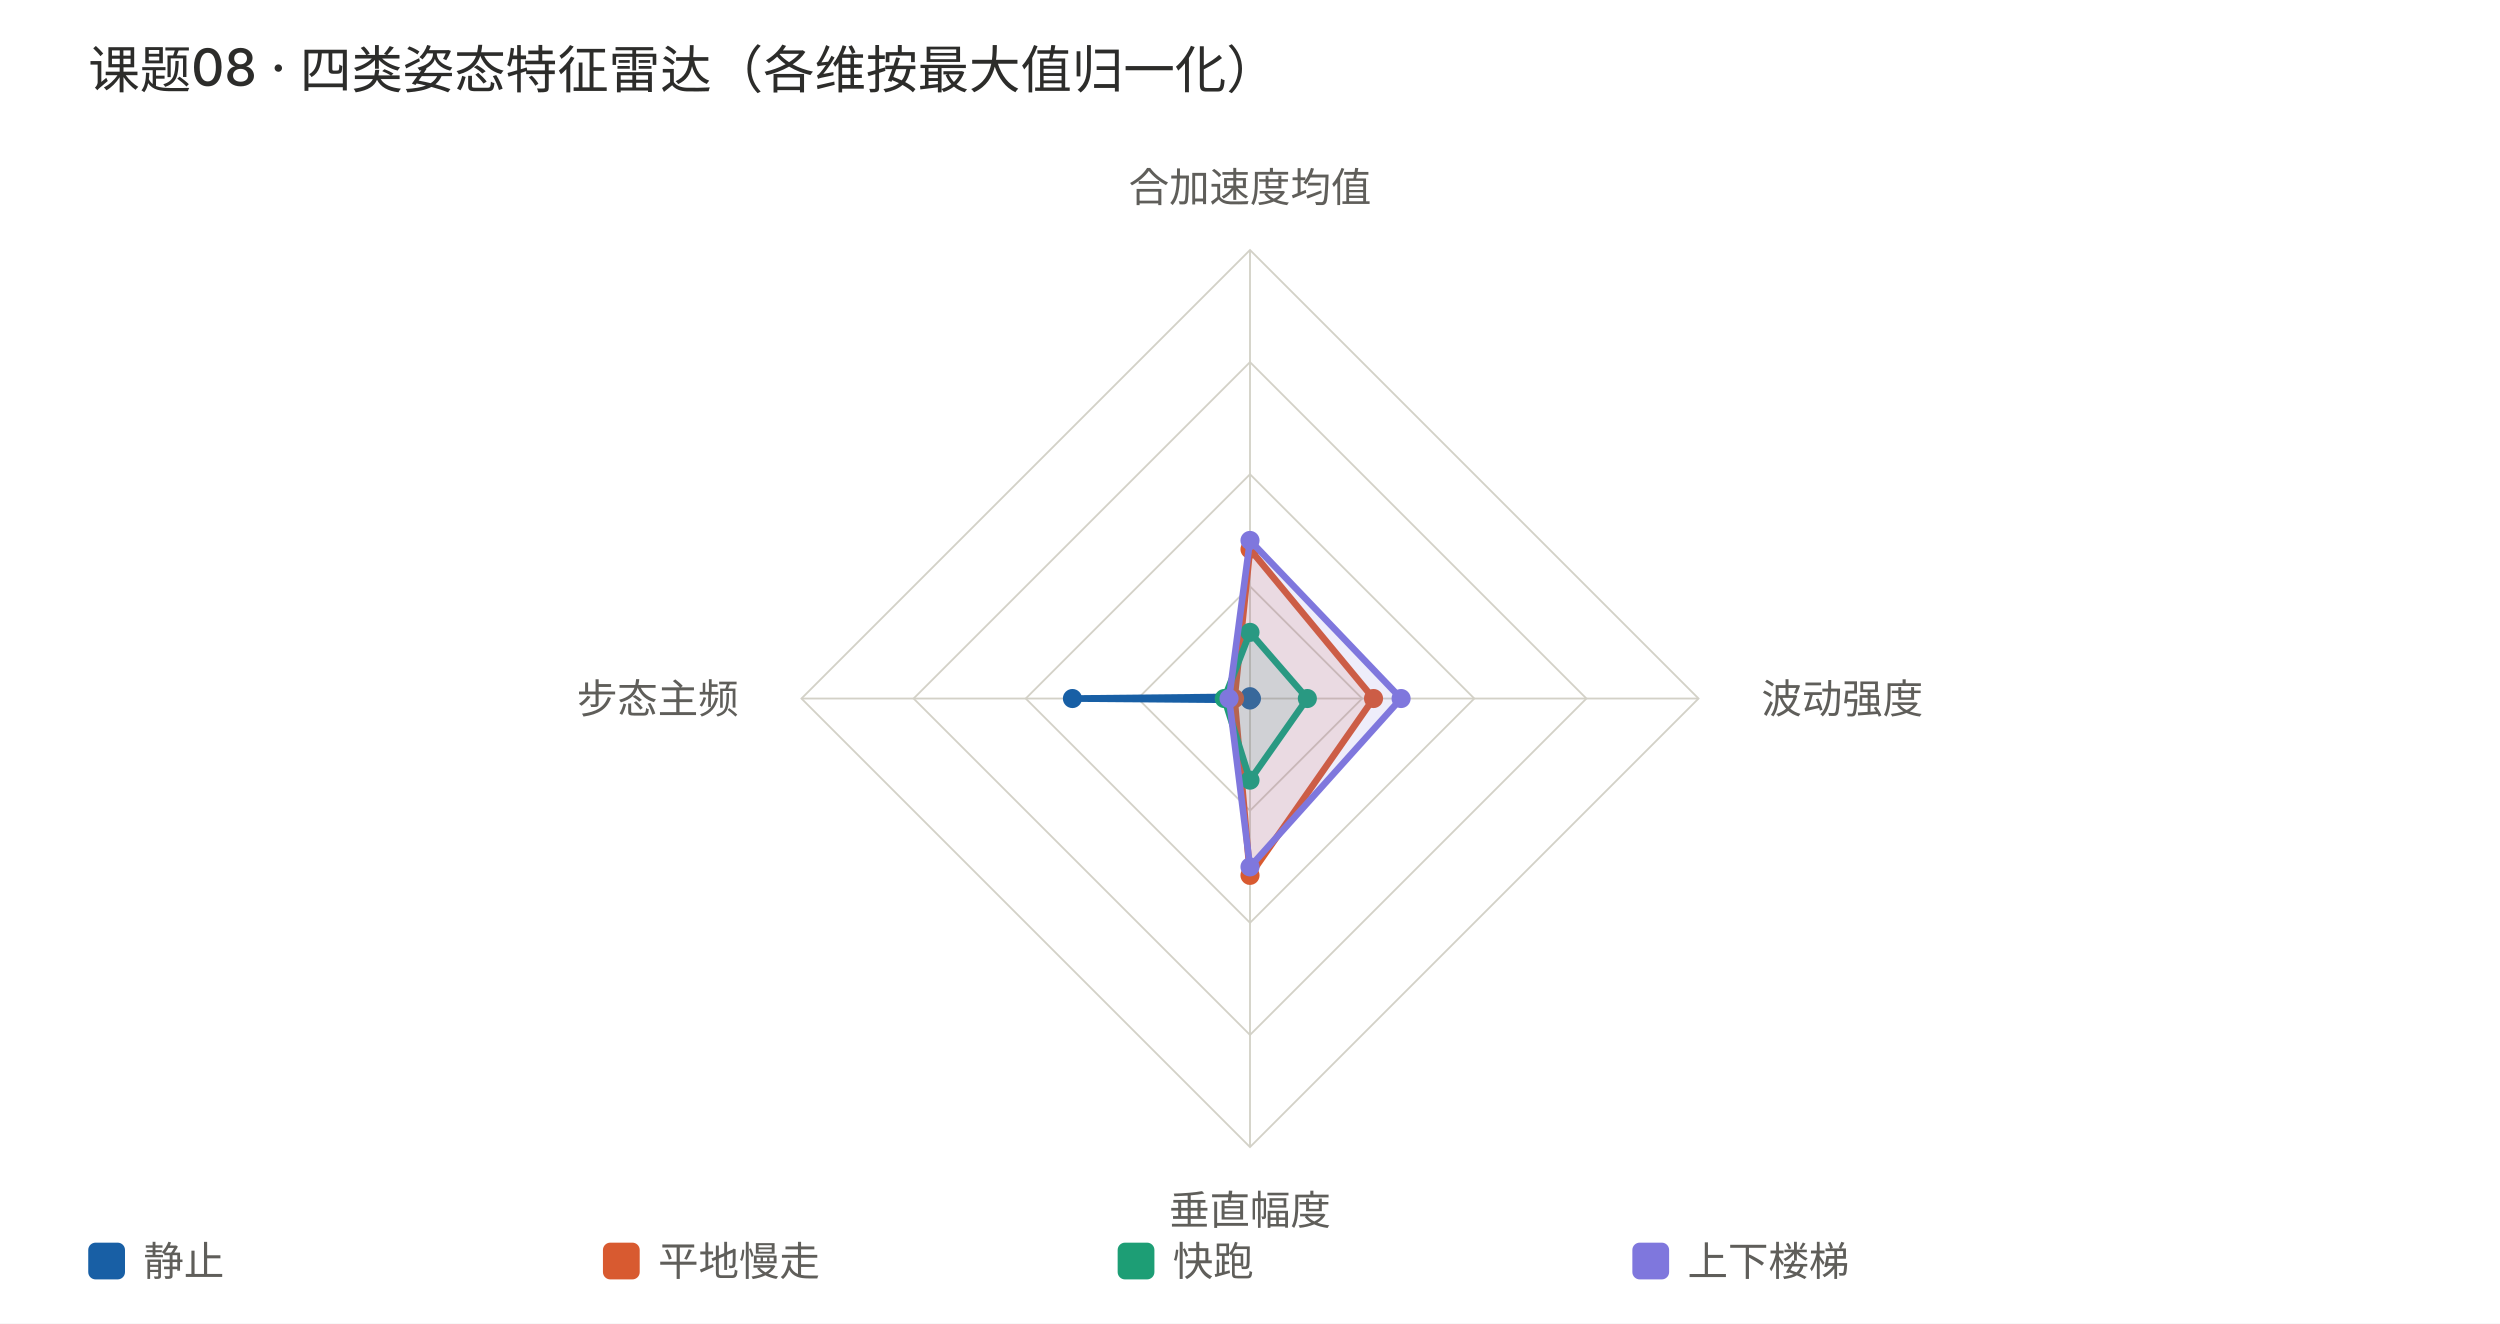
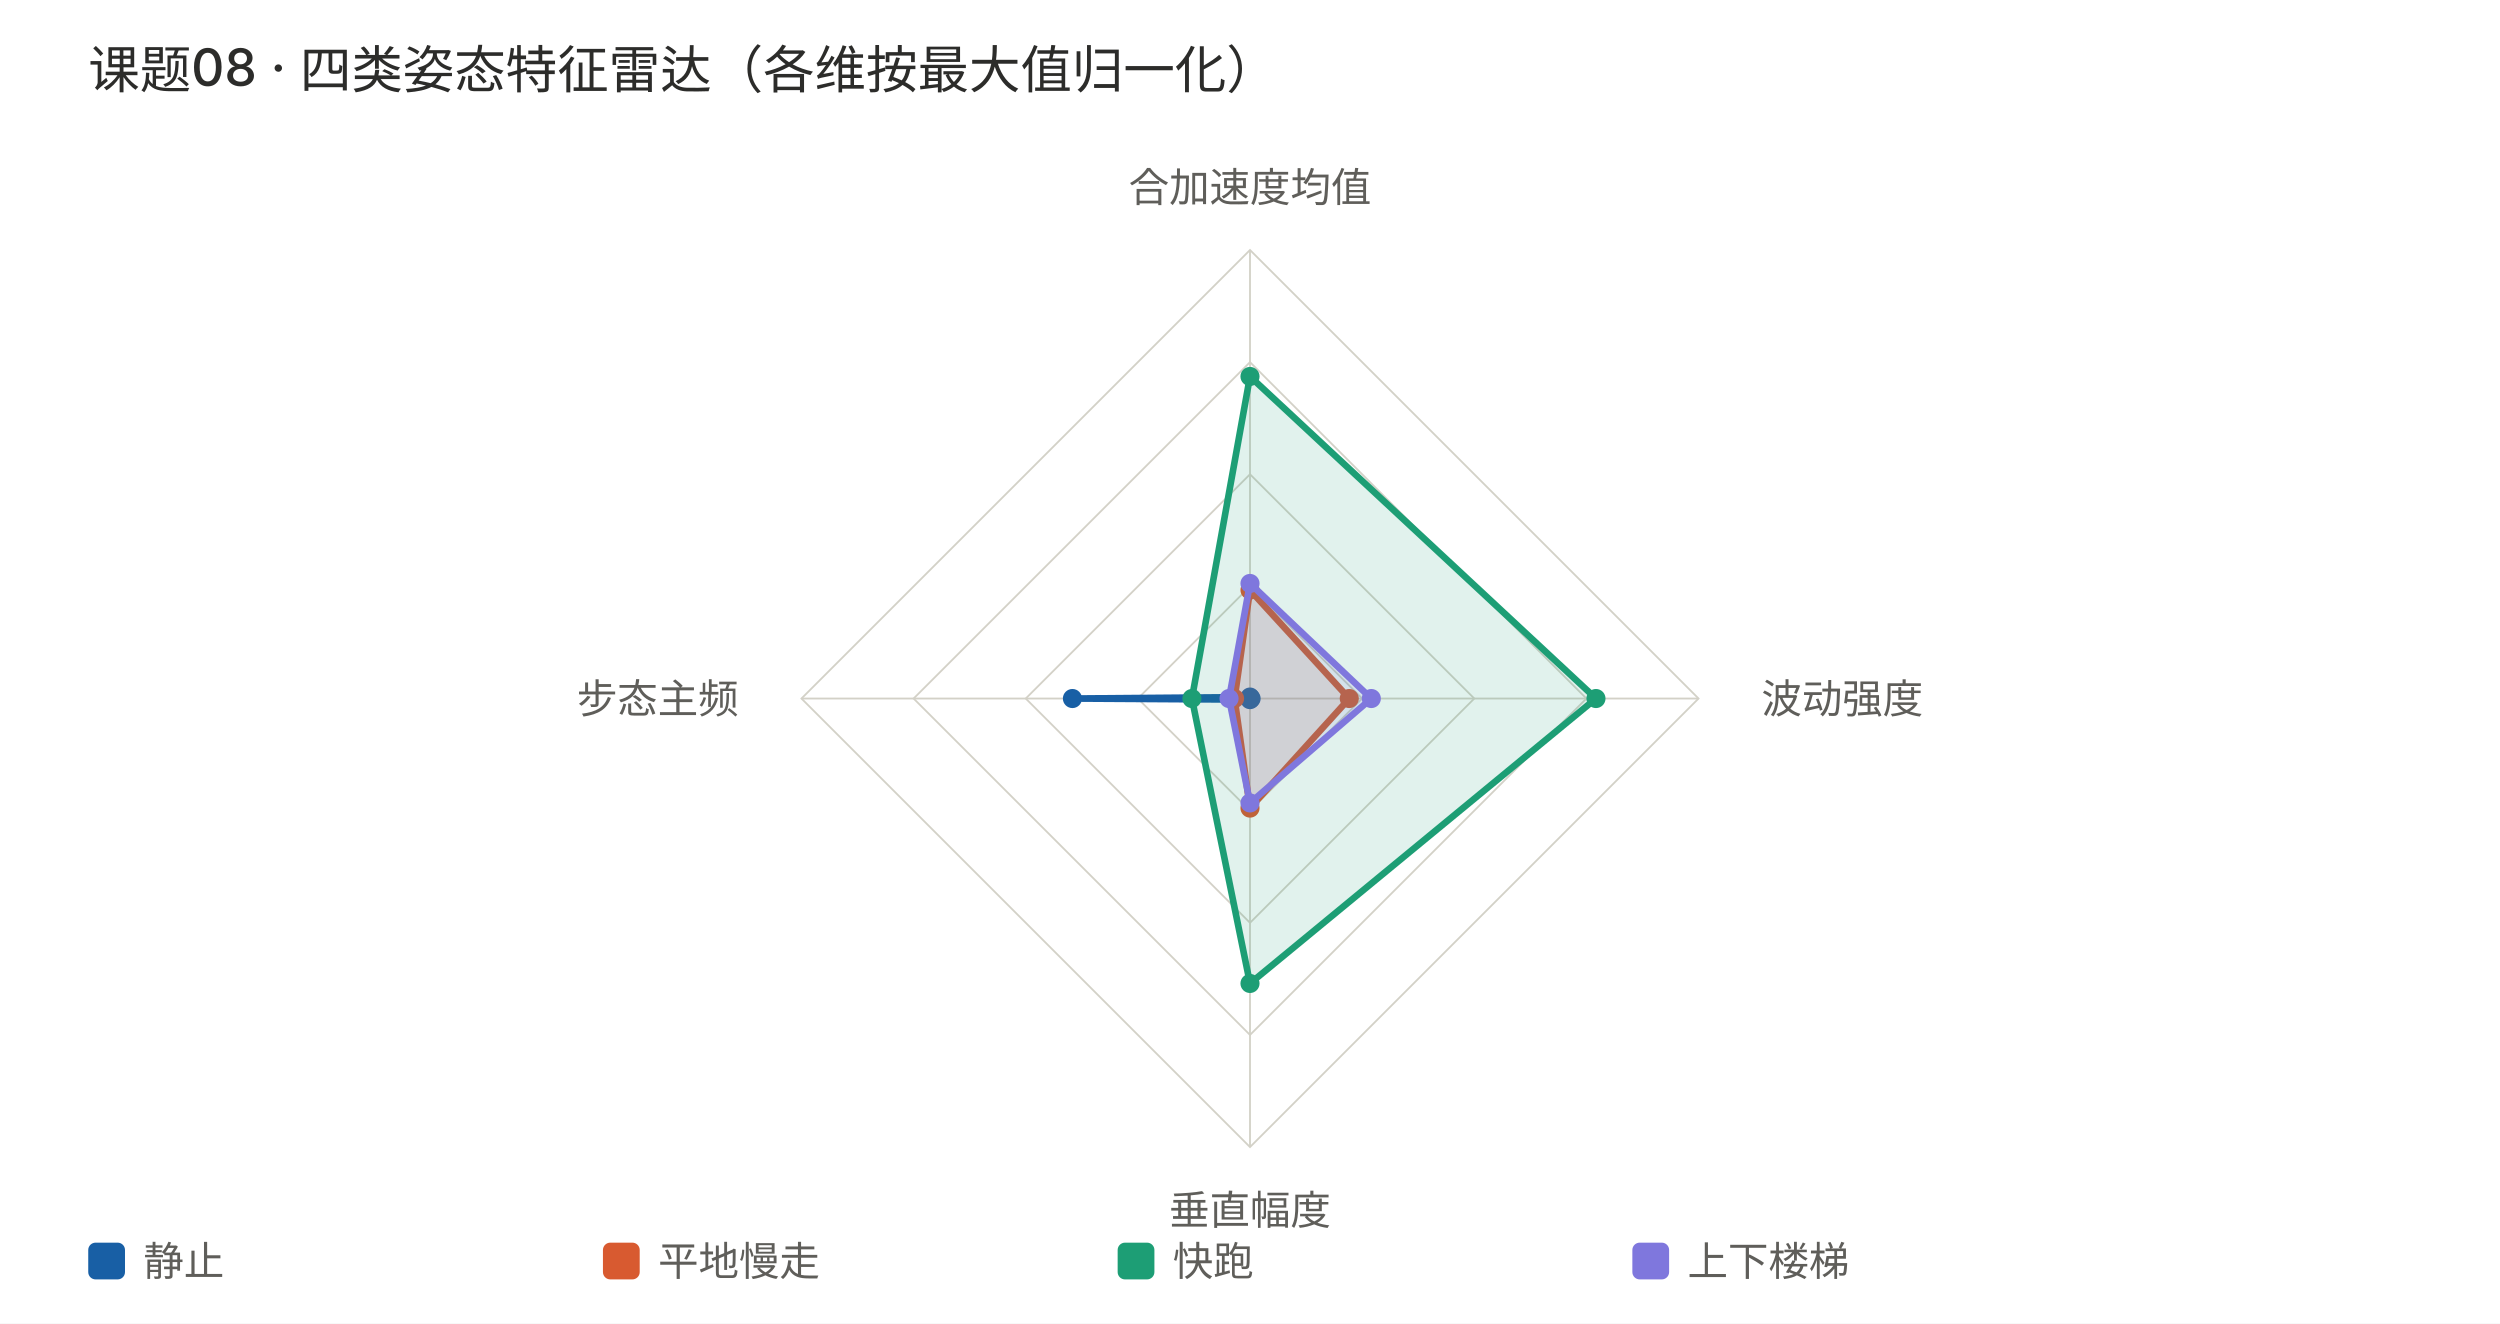
<svg xmlns="http://www.w3.org/2000/svg" viewBox="0 0 680 360" width="100%" role="img">
  <rect width="680" height="360" fill="#FFFFFF" />
  <g font-family="system-ui, -apple-system, Segoe UI, Microsoft YaHei, sans-serif">
    <text x="24" y="24" font-size="14" font-weight="500" fill="#2C2C2A">课题08 · 四类姿态特征雷达（各维按最大值归一化）</text>
    <polygon points="340.0,159.5 370.5,190.0 340.0,220.5 309.5,190.0" fill="none" stroke="#D3D1C7" stroke-width="0.5" />
    <polygon points="340.0,129.0 401.0,190.0 340.0,251.0 279.0,190.0" fill="none" stroke="#D3D1C7" stroke-width="0.5" />
    <polygon points="340.0,98.5 431.5,190.0 340.0,281.5 248.5,190.0" fill="none" stroke="#D3D1C7" stroke-width="0.5" />
    <polygon points="340.0,68.0 462.0,190.0 340.0,312.0 218.0,190.0" fill="none" stroke="#D3D1C7" stroke-width="0.5" />
    <line x1="340.0" y1="190.0" x2="340.0" y2="68.0" stroke="#D3D1C7" stroke-width="0.5" />
    <text x="340.0" y="54.9" font-size="11" fill="#5F5E5A" text-anchor="middle">合加速度均值</text>
    <line x1="340.0" y1="190.0" x2="462.0" y2="190.0" stroke="#D3D1C7" stroke-width="0.5" />
    <text x="479.1" y="194.0" font-size="11" fill="#5F5E5A" text-anchor="start">波动强度</text>
    <line x1="340.0" y1="190.0" x2="340.0" y2="312.0" stroke="#D3D1C7" stroke-width="0.5" />
    <text x="340.0" y="333.1" font-size="11" fill="#5F5E5A" text-anchor="middle">垂直幅度</text>
    <line x1="340.0" y1="190.0" x2="218.0" y2="190.0" stroke="#D3D1C7" stroke-width="0.5" />
    <text x="200.9" y="194.0" font-size="11" fill="#5F5E5A" text-anchor="end">步态主频</text>
-     <polygon points="340.0,189.5 340.4,190.0 340.0,190.4 291.7,190.0" fill="#185FA5" fill-opacity="0.13" stroke="#185FA5" stroke-width="1.8" />
-     <circle cx="340.0" cy="189.5" r="2.6" fill="#185FA5" />
-     <circle cx="340.4" cy="190.0" r="2.6" fill="#185FA5" />
-     <circle cx="340.0" cy="190.4" r="2.6" fill="#185FA5" />
+     <polygon points="340.0,189.6 340.3,190.0 340.0,190.3 291.7,190.0" fill="#185FA5" fill-opacity="0.13" stroke="#185FA5" stroke-width="1.8" />
+     <circle cx="340.0" cy="189.6" r="2.6" fill="#185FA5" />
+     <circle cx="340.3" cy="190.0" r="2.6" fill="#185FA5" />
+     <circle cx="340.0" cy="190.3" r="2.6" fill="#185FA5" />
    <circle cx="291.7" cy="190.0" r="2.6" fill="#185FA5" />
    <rect x="24" y="338" width="10" height="10" rx="2" fill="#185FA5" />
    <text x="39" y="347" font-size="11" fill="#5F5E5A">静止</text>
-     <polygon points="340.0,149.4 373.6,190.0 340.0,238.1 335.8,190.0" fill="#D85A30" fill-opacity="0.13" stroke="#D85A30" stroke-width="1.8" />
-     <circle cx="340.0" cy="149.4" r="2.6" fill="#D85A30" />
-     <circle cx="373.6" cy="190.0" r="2.6" fill="#D85A30" />
-     <circle cx="340.0" cy="238.1" r="2.6" fill="#D85A30" />
+     <polygon points="340.0,160.5 367.0,190.0 340.0,219.8 335.8,190.0" fill="#D85A30" fill-opacity="0.13" stroke="#D85A30" stroke-width="1.8" />
+     <circle cx="340.0" cy="160.5" r="2.6" fill="#D85A30" />
+     <circle cx="367.0" cy="190.0" r="2.6" fill="#D85A30" />
+     <circle cx="340.0" cy="219.8" r="2.6" fill="#D85A30" />
    <circle cx="335.8" cy="190.0" r="2.6" fill="#D85A30" />
    <rect x="164" y="338" width="10" height="10" rx="2" fill="#D85A30" />
    <text x="179" y="347" font-size="11" fill="#5F5E5A">平地慢走</text>
-     <polygon points="340.0,172.0 355.6,190.0 340.0,212.2 333.0,190.0" fill="#1D9E75" fill-opacity="0.13" stroke="#1D9E75" stroke-width="1.8" />
-     <circle cx="340.0" cy="172.0" r="2.6" fill="#1D9E75" />
-     <circle cx="355.6" cy="190.0" r="2.6" fill="#1D9E75" />
-     <circle cx="340.0" cy="212.2" r="2.6" fill="#1D9E75" />
-     <circle cx="333.0" cy="190.0" r="2.6" fill="#1D9E75" />
+     <polygon points="340.0,102.4 434.1,190.0 340.0,267.5 324.2,190.0" fill="#1D9E75" fill-opacity="0.13" stroke="#1D9E75" stroke-width="1.8" />
+     <circle cx="340.0" cy="102.4" r="2.6" fill="#1D9E75" />
+     <circle cx="434.1" cy="190.0" r="2.6" fill="#1D9E75" />
+     <circle cx="340.0" cy="267.5" r="2.6" fill="#1D9E75" />
+     <circle cx="324.2" cy="190.0" r="2.6" fill="#1D9E75" />
    <rect x="304" y="338" width="10" height="10" rx="2" fill="#1D9E75" />
    <text x="319" y="347" font-size="11" fill="#5F5E5A">快跑</text>
-     <polygon points="340.0,147.0 381.1,190.0 340.0,235.8 334.3,190.0" fill="#7F77DD" fill-opacity="0.13" stroke="#7F77DD" stroke-width="1.8" />
-     <circle cx="340.0" cy="147.0" r="2.6" fill="#7F77DD" />
-     <circle cx="381.1" cy="190.0" r="2.6" fill="#7F77DD" />
-     <circle cx="340.0" cy="235.8" r="2.6" fill="#7F77DD" />
+     <polygon points="340.0,158.7 373.0,190.0 340.0,218.4 334.3,190.0" fill="#7F77DD" fill-opacity="0.13" stroke="#7F77DD" stroke-width="1.8" />
+     <circle cx="340.0" cy="158.7" r="2.6" fill="#7F77DD" />
+     <circle cx="373.0" cy="190.0" r="2.6" fill="#7F77DD" />
+     <circle cx="340.0" cy="218.4" r="2.6" fill="#7F77DD" />
    <circle cx="334.3" cy="190.0" r="2.6" fill="#7F77DD" />
    <rect x="444" y="338" width="10" height="10" rx="2" fill="#7F77DD" />
    <text x="459" y="347" font-size="11" fill="#5F5E5A">上下楼梯</text>
  </g>
</svg>
